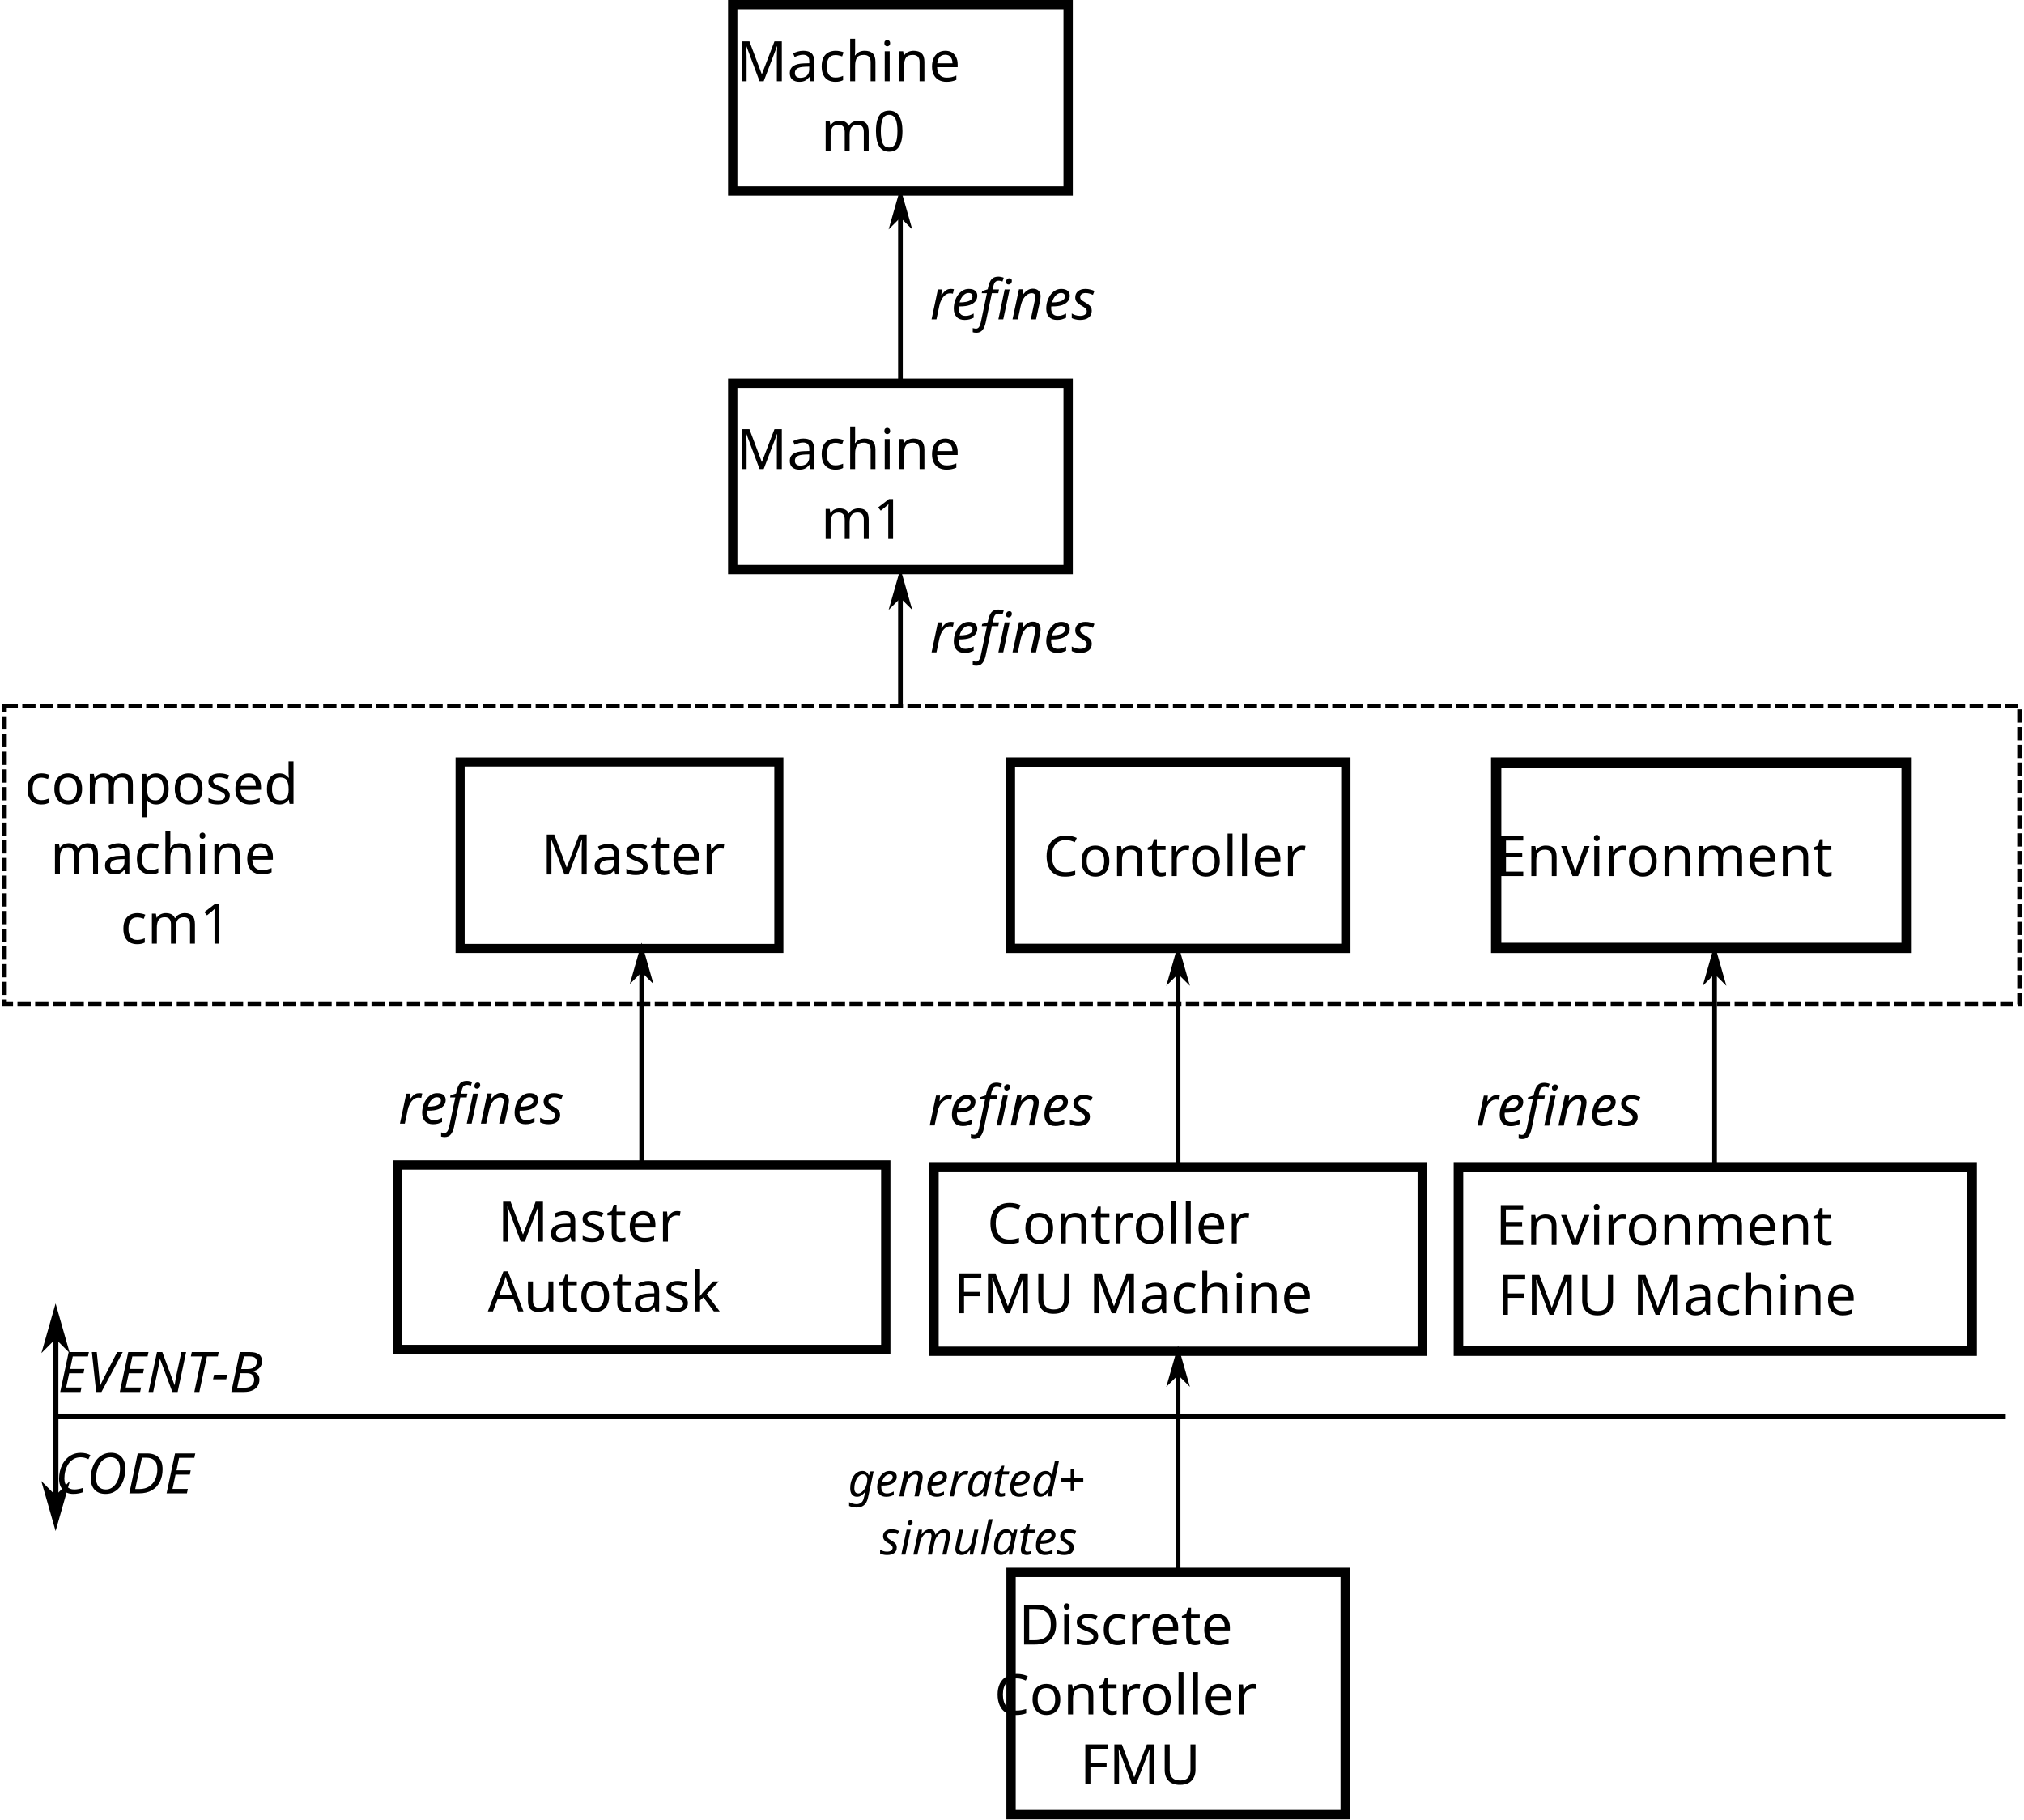
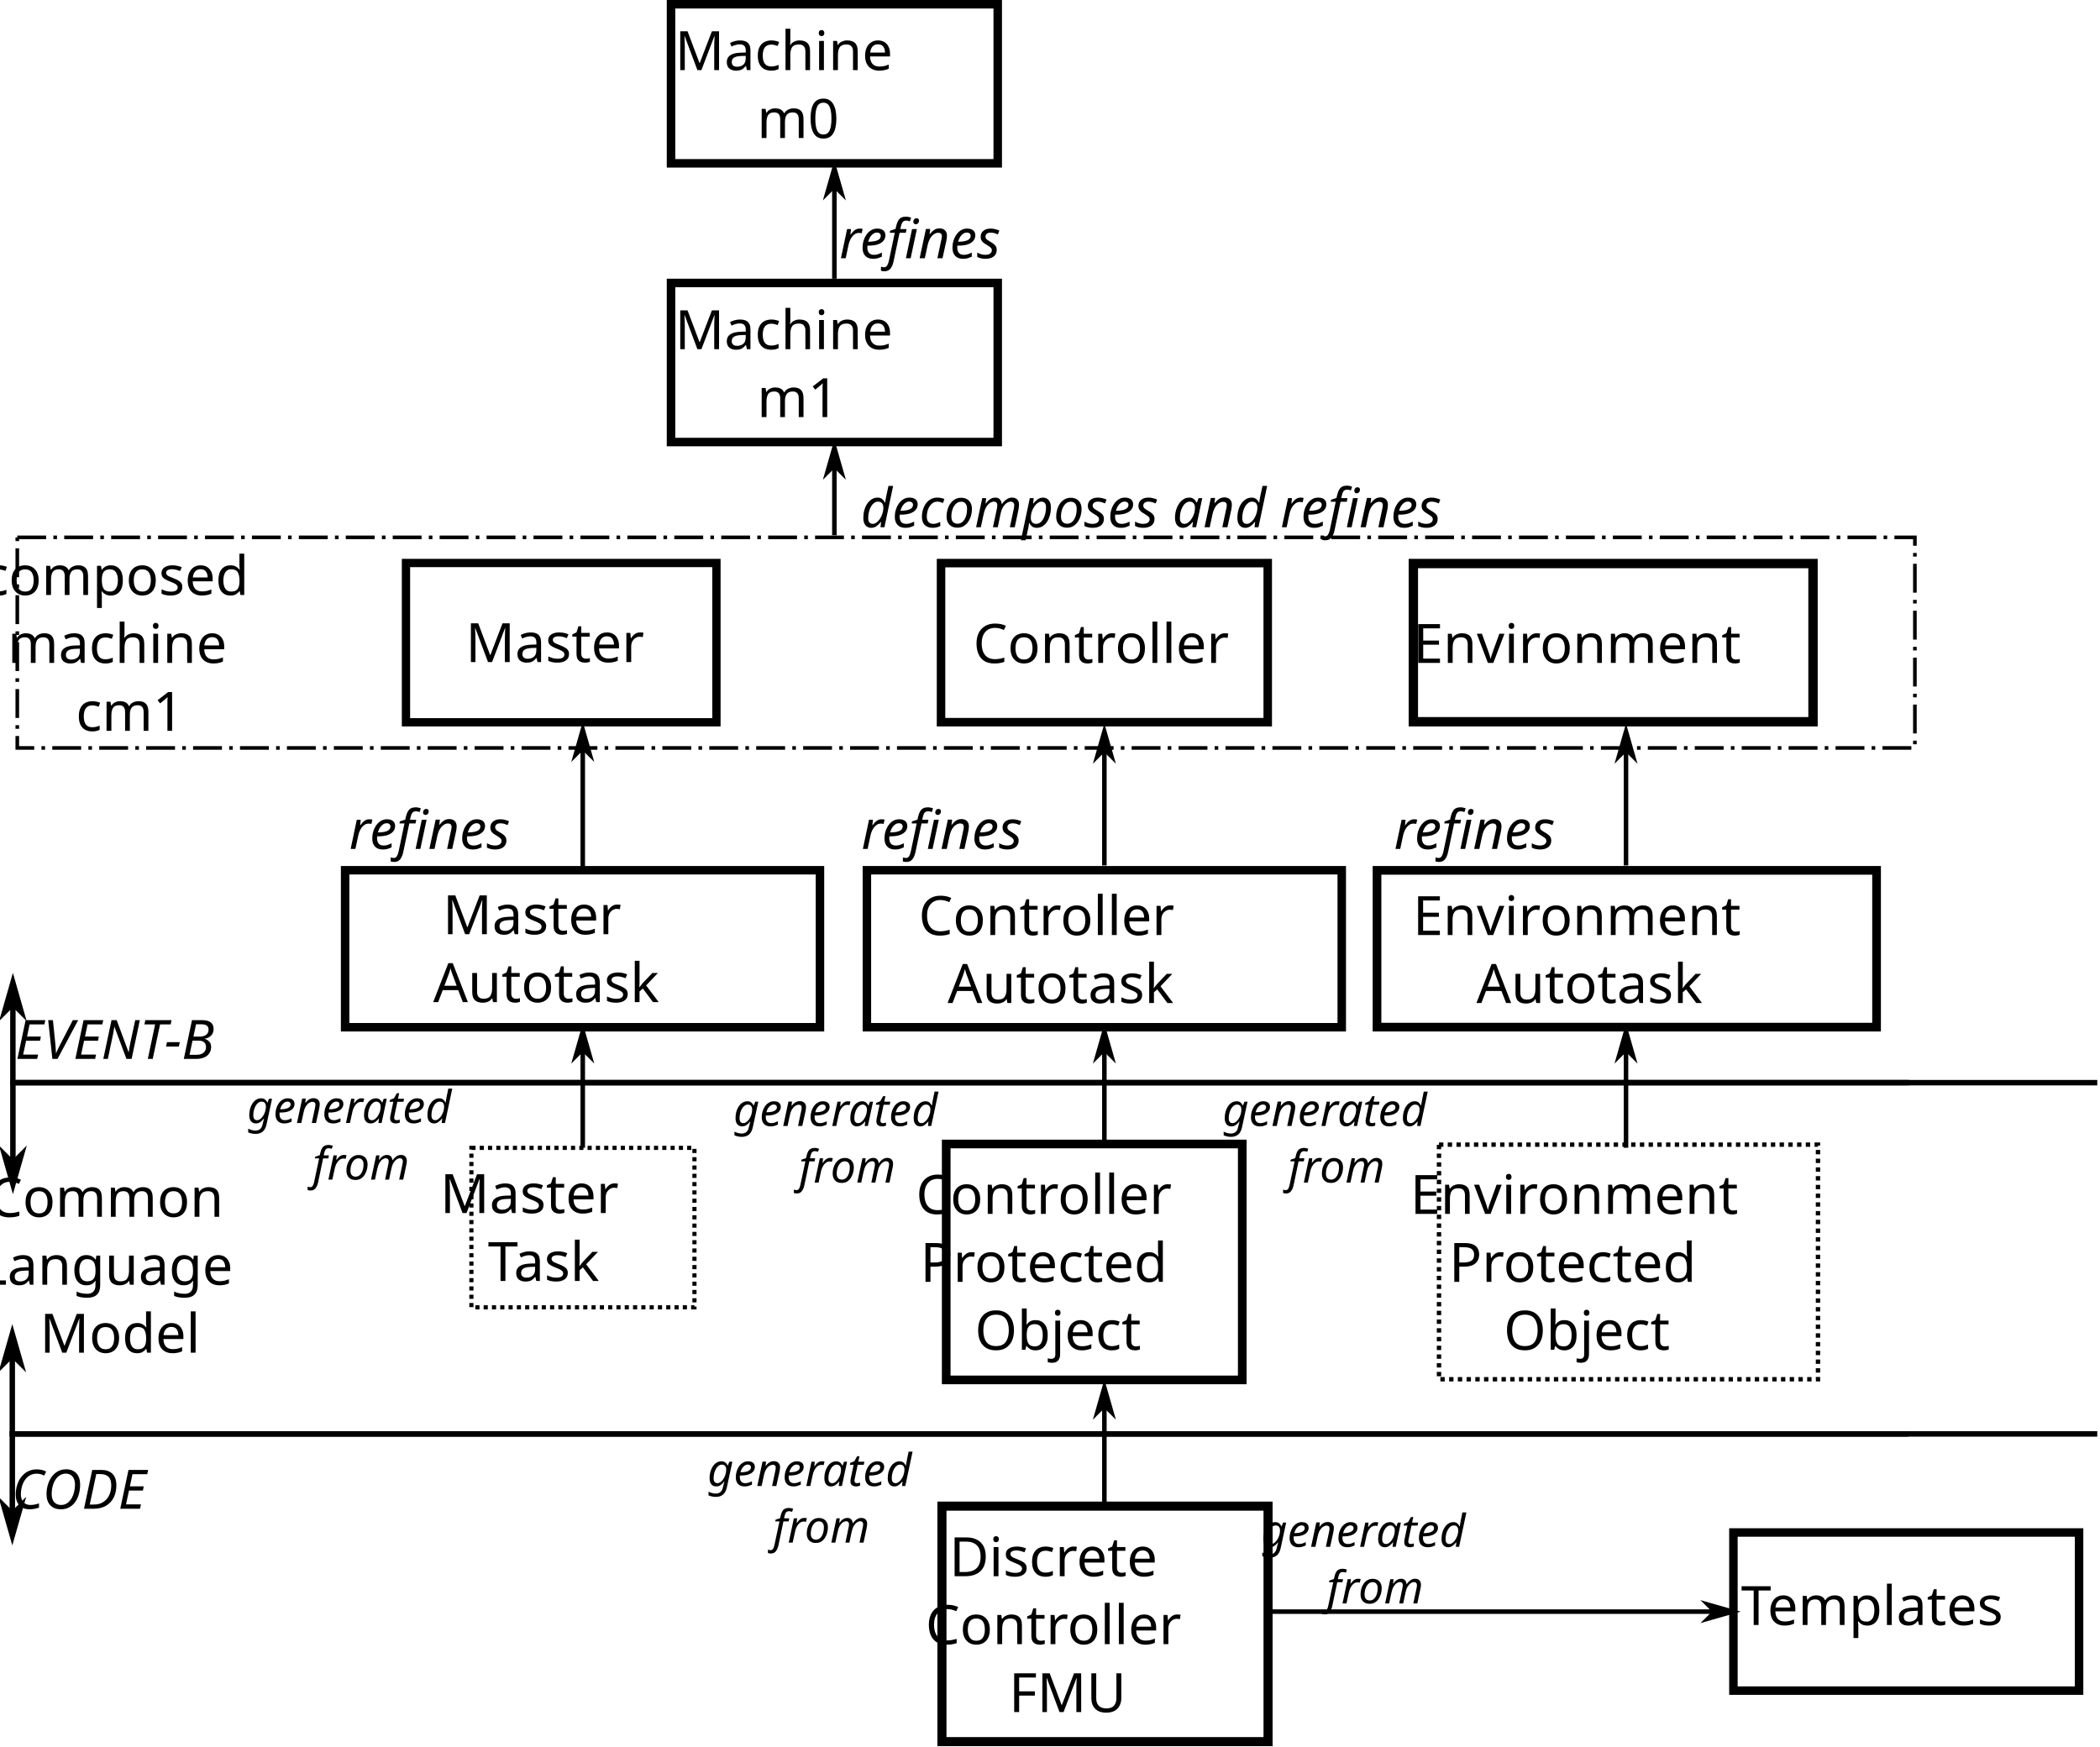
- <svg xmlns="http://www.w3.org/2000/svg" width="434.469" height="390.531" id="svg2" version="1.1">
+ <svg xmlns="http://www.w3.org/2000/svg" width="463.604" height="385.535" id="svg2" version="1.1">
  <defs id="defs4">
+     <marker orient="auto" refY="0.0" refX="0.0" id="Arrow1Mstart" style="overflow:visible">
+       <path id="path3972" d="M 0.0,0.0 L 5.0,-5.0 L -12.5,0.0 L 5.0,5.0 L 0.0,0.0 z " style="fill-rule:evenodd;stroke:#000000;stroke-width:1.0pt" transform="scale(0.4) translate(10,0)" />
+     </marker>
    <marker orient="auto" refY="0" refX="0" id="Arrow1Mend" style="overflow:visible">
      <path id="path3912" d="M 0,0 5,-5 -12.5,0 5,5 0,0 z" style="fill-rule:evenodd;stroke:#000000;stroke-width:1pt" transform="matrix(-0.4,0,0,-0.4,-4,0)" />
    </marker>
    <marker orient="auto" refY="0" refX="0" id="Arrow1Mend-1" style="overflow:visible">
      <path id="path3912-7" d="M 0,0 5,-5 -12.5,0 5,5 0,0 z" style="fill-rule:evenodd;stroke:#000000;stroke-width:1pt" transform="matrix(-0.4,0,0,-0.4,-4,0)" />
    </marker>
    <marker orient="auto" refY="0" refX="0" id="marker4947" style="overflow:visible">
      <path id="path4949" d="M 0,0 5,-5 -12.5,0 5,5 0,0 z" style="fill-rule:evenodd;stroke:#000000;stroke-width:1pt" transform="matrix(-0.4,0,0,-0.4,-4,0)" />
    </marker>
    <marker orient="auto" refY="0" refX="0" id="Arrow1Mend-8" style="overflow:visible">
      <path id="path3912-3" d="M 0,0 5,-5 -12.5,0 5,5 0,0 z" style="fill-rule:evenodd;stroke:#000000;stroke-width:1pt" transform="matrix(-0.4,0,0,-0.4,-4,0)" />
    </marker>
    <marker orient="auto" refY="0" refX="0" id="Arrow1Mend-9" style="overflow:visible">
      <path id="path3912-8" d="M 0,0 5,-5 -12.5,0 5,5 0,0 z" style="fill-rule:evenodd;stroke:#000000;stroke-width:1pt" transform="matrix(-0.4,0,0,-0.4,-4,0)" />
    </marker>
    <marker orient="auto" refY="0" refX="0" id="Arrow1Mend-9-9" style="overflow:visible">
      <path id="path3912-8-6" d="M 0,0 5,-5 -12.5,0 5,5 0,0 z" style="fill-rule:evenodd;stroke:#000000;stroke-width:1pt" transform="matrix(-0.4,0,0,-0.4,-4,0)" />
    </marker>
+     <marker orient="auto" refY="0" refX="0" id="Arrow1Mend-9-6" style="overflow:visible">
+       <path id="path3912-8-8" d="M 0,0 5,-5 -12.5,0 5,5 0,0 z" style="fill-rule:evenodd;stroke:#000000;stroke-width:1pt" transform="matrix(-0.4,0,0,-0.4,-4,0)" />
+     </marker>
+     <marker orient="auto" refY="0" refX="0" id="marker4170" style="overflow:visible">
+       <path id="path4172" d="M 0,0 5,-5 -12.5,0 5,5 0,0 z" style="fill-rule:evenodd;stroke:#000000;stroke-width:1pt" transform="matrix(-0.4,0,0,-0.4,-4,0)" />
+     </marker>
+     <marker orient="auto" refY="0" refX="0" id="Arrow1Mend-96" style="overflow:visible">
+       <path id="path3912-39" d="M 0,0 5,-5 -12.5,0 5,5 0,0 z" style="fill-rule:evenodd;stroke:#000000;stroke-width:1pt" transform="matrix(-0.4,0,0,-0.4,-4,0)" />
+     </marker>
+     <marker orient="auto" refY="0" refX="0" id="Arrow1Mend-14" style="overflow:visible">
+       <path id="path3912-82" d="M 0,0 5,-5 -12.5,0 5,5 0,0 z" style="fill-rule:evenodd;stroke:#000000;stroke-width:1pt" transform="matrix(-0.4,0,0,-0.4,-4,0)" />
+     </marker>
+     <marker orient="auto" refY="0" refX="0" id="Arrow1Mend-6" style="overflow:visible">
+       <path id="path3912-1" d="M 0,0 5,-5 -12.5,0 5,5 0,0 z" style="fill-rule:evenodd;stroke:#000000;stroke-width:1pt" transform="matrix(-0.4,0,0,-0.4,-4,0)" />
+     </marker>
  </defs>
-   <g id="layer1" transform="translate(-172,-11.625)">
-     <text xml:space="preserve" style="font-size:12px;font-style:normal;font-weight:normal;text-align:center;line-height:125%;letter-spacing:0px;word-spacing:0px;text-anchor:middle;fill:#000000;fill-opacity:1;stroke:none;font-family:Sans" x="365.06" y="112.306" id="text2985">
-       <tspan id="tspan2987" x="365.06" y="112.306">Machine</tspan>
-       <tspan x="365.06" y="127.306" id="tspan2989">m1</tspan>
+   <g id="layer1" transform="translate(-181.0846,-20.62166)">
+     <text xml:space="preserve" style="font-size:12px;font-style:normal;font-weight:normal;text-align:center;line-height:125%;letter-spacing:0px;word-spacing:0px;text-anchor:middle;fill:#000000;fill-opacity:1;stroke:none;font-family:Sans" x="365.06" y="97.715" id="text2985">
+       <tspan id="tspan2987" x="365.06" y="97.715">Machine</tspan>
+       <tspan x="365.06" y="112.715" id="tspan2989">m1</tspan>
    </text>
-     <text xml:space="preserve" style="font-size:12px;font-style:normal;font-weight:normal;text-align:center;line-height:125%;letter-spacing:0px;word-spacing:0px;text-anchor:middle;fill:#000000;fill-opacity:1;stroke:none;font-family:Sans" x="217.556" y="184.177" id="text2991">
-       <tspan id="tspan2993" x="217.556" y="184.177">composed</tspan>
-       <tspan x="219.466" y="199.177" id="tspan2995">machine </tspan>
-       <tspan x="217.556" y="214.177" id="tspan2997">cm1</tspan>
+     <text xml:space="preserve" style="font-size:12px;font-style:normal;font-weight:normal;text-align:center;line-height:125%;letter-spacing:0px;word-spacing:0px;text-anchor:middle;fill:#000000;fill-opacity:1;stroke:none;font-family:Sans" x="217.556" y="151.984" id="text2991">
+       <tspan id="tspan2993" x="217.556" y="151.984">composed</tspan>
+       <tspan x="219.466" y="166.984" id="tspan2995">machine </tspan>
+       <tspan x="217.556" y="181.984" id="tspan2997">cm1</tspan>
    </text>
-     <text xml:space="preserve" style="font-size:12px;font-style:normal;font-weight:normal;line-height:125%;letter-spacing:0px;word-spacing:0px;fill:#000000;fill-opacity:1;stroke:none;font-family:Sans" x="288.213" y="199.328" id="text2999">
-       <tspan id="tspan3001" x="288.213" y="199.328">Master</tspan>
+     <text xml:space="preserve" style="font-size:12px;font-style:normal;font-weight:normal;line-height:125%;letter-spacing:0px;word-spacing:0px;fill:#000000;fill-opacity:1;stroke:none;font-family:Sans" x="283.888" y="166.799" id="text2999">
+       <tspan id="tspan3001" x="283.888" y="166.799">Master</tspan>
    </text>
-     <text xml:space="preserve" style="font-size:12px;font-style:normal;font-weight:normal;line-height:125%;letter-spacing:0px;word-spacing:0px;fill:#000000;fill-opacity:1;stroke:none;font-family:Sans" x="395.929" y="199.674" id="text3003">
-       <tspan id="tspan3005" x="395.929" y="199.674">Controller</tspan>
+     <text xml:space="preserve" style="font-size:12px;font-style:normal;font-weight:normal;line-height:125%;letter-spacing:0px;word-spacing:0px;fill:#000000;fill-opacity:1;stroke:none;font-family:Sans" x="395.929" y="166.984" id="text3003">
+       <tspan id="tspan3005" x="395.929" y="166.984">Controller</tspan>
    </text>
-     <text xml:space="preserve" style="font-size:12px;font-style:normal;font-weight:normal;text-align:center;line-height:125%;letter-spacing:0px;word-spacing:0px;text-anchor:middle;fill:#000000;fill-opacity:1;stroke:none;font-family:Sans" x="424.567" y="364.63" id="text3013">
-       <tspan id="tspan3015" x="424.567" y="364.63">Discrete</tspan>
-       <tspan x="424.567" y="379.63" id="tspan5019">Controller</tspan>
-       <tspan x="424.567" y="394.63" id="tspan3017">FMU</tspan>
+     <text xml:space="preserve" style="font-size:12px;font-style:normal;font-weight:normal;text-align:center;line-height:125%;letter-spacing:0px;word-spacing:0px;text-anchor:middle;fill:#000000;fill-opacity:1;stroke:none;font-family:Sans" x="424.567" y="368.63" id="text3013">
+       <tspan id="tspan3015" x="424.567" y="368.63">Discrete</tspan>
+       <tspan x="424.567" y="383.63" id="tspan5019">Controller</tspan>
+       <tspan x="424.567" y="398.63" id="tspan3017">FMU</tspan>
    </text>
-     <text xml:space="preserve" style="font-size:12px;font-style:normal;font-weight:normal;text-align:center;line-height:125%;letter-spacing:0px;word-spacing:0px;text-anchor:middle;fill:#000000;fill-opacity:1;stroke:none;font-family:Sans" x="423.03" y="278.516" id="text3021">
-       <tspan id="tspan3023" x="423.03" y="278.516">Controller</tspan>
-       <tspan x="423.03" y="293.516" id="tspan3025">FMU Machine</tspan>
+     <text xml:space="preserve" style="font-size:12px;font-style:normal;font-weight:normal;text-align:center;line-height:125%;letter-spacing:0px;word-spacing:0px;text-anchor:middle;fill:#000000;fill-opacity:1;stroke:none;font-family:Sans" x="423.03" y="227.069" id="text3021">
+       <tspan id="tspan3023" x="423.03" y="227.069">Controller</tspan>
+       <tspan x="423.03" y="242.069" id="tspan3025">Autotask</tspan>
    </text>
-     <text xml:space="preserve" style="font-size:12px;font-style:normal;font-weight:normal;text-align:center;line-height:125%;letter-spacing:0px;word-spacing:0px;text-anchor:middle;fill:#000000;fill-opacity:1;stroke:none;font-family:Sans" x="365.06" y="29.071" id="text2985-1">
-       <tspan id="tspan2987-0" x="365.06" y="29.071">Machine</tspan>
-       <tspan x="365.06" y="44.071" id="tspan2989-6">m0</tspan>
+     <text xml:space="preserve" style="font-size:12px;font-style:normal;font-weight:normal;text-align:center;line-height:125%;letter-spacing:0px;word-spacing:0px;text-anchor:middle;fill:#000000;fill-opacity:1;stroke:none;font-family:Sans" x="365.06" y="36.095" id="text2985-1">
+       <tspan id="tspan2987-0" x="365.06" y="36.095">Machine</tspan>
+       <tspan x="365.06" y="51.095" id="tspan2989-6">m0</tspan>
    </text>
-     <rect style="fill:none;stroke:#000000;stroke-width:2;stroke-miterlimit:4;stroke-opacity:1;stroke-dasharray:none;stroke-dashoffset:0" id="rect3074" width="72" height="40" x="329.286" y="12.622" />
-     <rect style="fill:none;stroke:#000000;stroke-width:2;stroke-miterlimit:4;stroke-opacity:1;stroke-dasharray:none;stroke-dashoffset:0" id="rect3074-9" width="72" height="40" x="329.286" y="93.885" />
-     <rect style="fill:none;stroke:#000000;stroke-width:1.95;stroke-miterlimit:4;stroke-opacity:1;stroke-dasharray:none;stroke-dashoffset:0" id="rect3074-2" width="68.417" height="40.031" x="270.77" y="175.185" />
-     <rect style="fill:none;stroke:#000000;stroke-width:2;stroke-miterlimit:4;stroke-opacity:1;stroke-dasharray:none;stroke-dashoffset:0" id="rect3074-5" width="72" height="40" x="388.892" y="175.201" />
-     <rect style="fill:none;stroke:#000000;stroke-width:0.95;stroke-miterlimit:4;stroke-opacity:1;stroke-dasharray:2.85,0.95;stroke-dashoffset:0" id="rect3074-8" width="432.507" height="64.006" x="172.979" y="163.198" />
-     <rect style="fill:none;stroke:#000000;stroke-width:2;stroke-miterlimit:4;stroke-opacity:1;stroke-dasharray:none;stroke-dashoffset:0" id="rect3074-58" width="104.799" height="39.599" x="372.493" y="262.085" />
-     <rect style="fill:none;stroke:#000000;stroke-width:2.001;stroke-miterlimit:4;stroke-opacity:1;stroke-dasharray:none;stroke-dashoffset:0" id="rect3074-90" width="71.724" height="51.999" x="389.03" y="349.157" />
-     <path style="fill:none;stroke:#000000;stroke-width:1px;stroke-linecap:butt;stroke-linejoin:miter;stroke-opacity:1;marker-end:url(#Arrow1Mend)" d="m 365.286,93.772 0,-39.816" id="path3897" />
-     <path style="fill:none;stroke:#000000;stroke-width:1px;stroke-linecap:butt;stroke-linejoin:miter;stroke-opacity:1;marker-end:url(#Arrow1Mend)" d="m 365.286,162.809 0,-27.169" id="path4345" />
-     <path style="fill:none;stroke:#000000;stroke-width:1px;stroke-linecap:butt;stroke-linejoin:miter;stroke-opacity:1;marker-end:url(#Arrow1Mend)" d="m 424.892,261.706 0,-45.374" id="path4529" />
-     <path style="fill:none;stroke:#000000;stroke-width:1px;stroke-linecap:butt;stroke-linejoin:miter;stroke-opacity:1;marker-end:url(#Arrow1Mend)" d="m 424.892,348.729 0,-46.314" id="path4713" />
-     <text xml:space="preserve" style="font-size:12px;font-style:italic;font-weight:normal;text-align:center;line-height:125%;letter-spacing:0px;word-spacing:0px;text-anchor:middle;fill:#000000;fill-opacity:1;stroke:none;font-family:Sans;-inkscape-font-specification:Sans Italic" x="397.203" y="80.18" id="text4897">
-       <tspan id="tspan4899" x="397.203" y="80.18">refines</tspan>
+     <rect style="fill:none;stroke:#000000;stroke-width:1.876;stroke-miterlimit:4;stroke-opacity:1;stroke-dasharray:none;stroke-dashoffset:0" id="rect3074" width="72.124" height="35.124" x="329.223" y="21.56" />
+     <rect style="fill:none;stroke:#000000;stroke-width:1.876;stroke-miterlimit:4;stroke-opacity:1;stroke-dasharray:none;stroke-dashoffset:0" id="rect3074-9" width="72.124" height="35.124" x="329.223" y="83.095" />
+     <rect style="fill:none;stroke:#000000;stroke-width:1.83;stroke-miterlimit:4;stroke-opacity:1;stroke-dasharray:none;stroke-dashoffset:0" id="rect3074-2" width="68.538" height="35.17" x="270.71" y="144.925" />
+     <rect style="fill:none;stroke:#000000;stroke-width:1.876;stroke-miterlimit:4;stroke-opacity:1;stroke-dasharray:none;stroke-dashoffset:0" id="rect3074-5" width="72.124" height="35.124" x="388.83" y="144.948" />
+     <rect style="fill:none;stroke:#000000;stroke-width:0.797;stroke-miterlimit:4;stroke-opacity:1;stroke-dasharray:6.375, 1.594, 0.797, 1.594;stroke-dashoffset:0" id="rect3074-8" width="418.922" height="46.497" x="184.902" y="139.262" />
+     <rect style="fill:none;stroke:#000000;stroke-width:1.871;stroke-miterlimit:4;stroke-opacity:1;stroke-dasharray:none;stroke-dashoffset:0" id="rect3074-58" width="104.831" height="34.662" x="372.463" y="212.764" />
+     <rect style="fill:none;stroke:#000000;stroke-width:2.005;stroke-miterlimit:4;stroke-opacity:1;stroke-dasharray:none;stroke-dashoffset:0" id="rect3074-90" width="71.995" height="51.995" x="389.032" y="353.159" />
+     <path style="fill:none;stroke:#000000;stroke-width:1px;stroke-linecap:butt;stroke-linejoin:miter;stroke-opacity:1;marker-end:url(#Arrow1Mend)" d="m 365.286,82.157 0,-24.201" id="path3897" />
+     <path style="fill:none;stroke:#000000;stroke-width:1px;stroke-linecap:butt;stroke-linejoin:miter;stroke-opacity:1;marker-end:url(#Arrow1Mend)" d="m 365.286,138.809 0,-19.169" id="path4345" />
+     <path style="fill:none;stroke:#000000;stroke-width:1px;stroke-linecap:butt;stroke-linejoin:miter;stroke-opacity:1;marker-end:url(#Arrow1Mend)" d="m 424.892,211.706 0,-29.374" id="path4529" />
+     <path style="fill:none;stroke:#000000;stroke-width:1px;stroke-linecap:butt;stroke-linejoin:miter;stroke-opacity:1;marker-end:url(#Arrow1Mend)" d="m 424.892,352.657 0,-25.5" id="path4713" />
+     <text xml:space="preserve" style="font-size:12px;font-style:italic;font-weight:normal;text-align:center;line-height:125%;letter-spacing:0px;word-spacing:0px;text-anchor:middle;fill:#000000;fill-opacity:1;stroke:none;font-family:Sans;-inkscape-font-specification:Sans Italic" x="391.97" y="77.638" id="text4897">
+       <tspan id="tspan4899" x="391.97" y="77.638">refines</tspan>
    </text>
-     <text xml:space="preserve" style="font-size:12px;font-style:italic;font-weight:normal;text-align:center;line-height:125%;letter-spacing:0px;word-spacing:0px;text-anchor:middle;fill:#000000;fill-opacity:1;stroke:none;font-family:Sans;-inkscape-font-specification:Sans Italic" x="397.203" y="151.662" id="text4901">
-       <tspan id="tspan4903" x="397.203" y="151.662">refines</tspan>
+     <text xml:space="preserve" style="font-size:12px;font-style:italic;font-weight:normal;text-align:center;line-height:125%;letter-spacing:0px;word-spacing:0px;text-anchor:middle;fill:#000000;fill-opacity:1;stroke:none;font-family:Sans;-inkscape-font-specification:Sans Italic" x="442.995" y="137.037" id="text4901">
+       <tspan id="tspan4903" x="442.995" y="137.037">decomposes and refines</tspan>
    </text>
-     <text xml:space="preserve" style="font-size:12px;font-style:italic;font-weight:normal;text-align:center;line-height:125%;letter-spacing:0px;word-spacing:0px;text-anchor:middle;fill:#000000;fill-opacity:1;stroke:none;font-family:Sans;-inkscape-font-specification:Sans Italic" x="396.81" y="253.214" id="text4897-8">
-       <tspan id="tspan4899-0" x="396.81" y="253.214">refines</tspan>
+     <text xml:space="preserve" style="font-size:12px;font-style:italic;font-weight:normal;text-align:center;line-height:125%;letter-spacing:0px;word-spacing:0px;text-anchor:middle;fill:#000000;fill-opacity:1;stroke:none;font-family:Sans;-inkscape-font-specification:Sans Italic" x="396.81" y="208.055" id="text4897-8">
+       <tspan id="tspan4899-0" x="396.81" y="208.055">refines</tspan>
    </text>
-     <text xml:space="preserve" style="font-size:10px;font-style:italic;font-weight:normal;text-align:center;line-height:125%;letter-spacing:0px;word-spacing:0px;text-anchor:middle;fill:#000000;fill-opacity:1;stroke:none;font-family:Sans;-inkscape-font-specification:Sans Italic" x="388.535" y="332.826" id="text4897-80">
-       <tspan id="tspan4899-7" x="388.535" y="332.826">generated+</tspan>
-       <tspan x="388.535" y="345.326" id="tspan5021">simulates</tspan>
+     <text xml:space="preserve" style="font-size:10px;font-style:italic;font-weight:normal;text-align:center;line-height:125%;letter-spacing:0px;word-spacing:0px;text-anchor:middle;fill:#000000;fill-opacity:1;stroke:none;font-family:Sans;-inkscape-font-specification:Sans Italic" x="368.91" y="348.713" id="text4897-80">
+       <tspan id="tspan4899-7" x="368.91" y="348.713">generated</tspan>
+       <tspan x="368.91" y="361.213" id="tspan5021">from</tspan>
    </text>
-     <rect style="fill:none;stroke:#000000;stroke-width:2.207;stroke-miterlimit:4;stroke-opacity:1;stroke-dasharray:none;stroke-dashoffset:0" id="rect3074-5-1" width="88.093" height="39.793" x="493.17" y="175.304" />
-     <text xml:space="preserve" style="font-size:12px;font-style:normal;font-weight:normal;text-align:center;line-height:125%;letter-spacing:0px;word-spacing:0px;text-anchor:middle;fill:#000000;fill-opacity:1;stroke:none;font-family:Sans" x="537.032" y="199.674" id="text5015">
-       <tspan id="tspan5017" x="537.032" y="199.674">Environment</tspan>
+     <rect style="fill:none;stroke:#000000;stroke-width:2.069;stroke-miterlimit:4;stroke-opacity:1;stroke-dasharray:none;stroke-dashoffset:0" id="rect3074-5-1" width="88.231" height="34.931" x="493.101" y="145.044" />
+     <text xml:space="preserve" style="font-size:12px;font-style:normal;font-weight:normal;text-align:center;line-height:125%;letter-spacing:0px;word-spacing:0px;text-anchor:middle;fill:#000000;fill-opacity:1;stroke:none;font-family:Sans" x="537.032" y="166.984" id="text5015">
+       <tspan id="tspan5017" x="537.032" y="166.984">Environment</tspan>
    </text>
-     <text xml:space="preserve" style="font-size:12px;font-style:normal;font-weight:normal;text-align:center;line-height:125%;letter-spacing:0px;word-spacing:0px;text-anchor:middle;fill:#000000;fill-opacity:1;stroke:none;font-family:Sans" x="539.778" y="278.858" id="text3021-7">
-       <tspan x="541.688" y="278.858" id="tspan3076">Environment </tspan>
-       <tspan x="539.778" y="293.858" id="tspan3080">FMU Machine</tspan>
+     <text xml:space="preserve" style="font-size:12px;font-style:normal;font-weight:normal;text-align:center;line-height:125%;letter-spacing:0px;word-spacing:0px;text-anchor:middle;fill:#000000;fill-opacity:1;stroke:none;font-family:Sans" x="539.778" y="227.069" id="text3021-7">
+       <tspan x="541.688" y="227.069" id="tspan3076">Environment </tspan>
+       <tspan x="539.778" y="242.069" id="tspan3080">Autotask</tspan>
    </text>
-     <rect style="fill:none;stroke:#000000;stroke-width:2.05;stroke-miterlimit:4;stroke-opacity:1;stroke-dasharray:none;stroke-dashoffset:0" id="rect3074-58-4" width="110.249" height="39.549" x="485.073" y="262.11" />
-     <path style="fill:none;stroke:#000000;stroke-width:1px;stroke-linecap:butt;stroke-linejoin:miter;stroke-opacity:1;marker-end:url(#Arrow1Mend)" d="m 540.048,261.706 0,-45.374" id="path4529-7" />
-     <text xml:space="preserve" style="font-size:12px;font-style:italic;font-weight:normal;text-align:center;line-height:125%;letter-spacing:0px;word-spacing:0px;text-anchor:middle;fill:#000000;fill-opacity:1;stroke:none;font-family:Sans;-inkscape-font-specification:Sans Italic" x="514.39" y="253.246" id="text4897-8-8">
-       <tspan id="tspan4899-0-0" x="514.39" y="253.246">refines</tspan>
+     <rect style="fill:none;stroke:#000000;stroke-width:1.918;stroke-miterlimit:4;stroke-opacity:1;stroke-dasharray:none;stroke-dashoffset:0" id="rect3074-58-4" width="110.283" height="34.618" x="485.078" y="212.786" />
+     <path style="fill:none;stroke:#000000;stroke-width:1px;stroke-linecap:butt;stroke-linejoin:miter;stroke-opacity:1;marker-end:url(#Arrow1Mend)" d="m 540.048,211.706 0,-29.374" id="path4529-7" />
+     <text xml:space="preserve" style="font-size:12px;font-style:italic;font-weight:normal;text-align:center;line-height:125%;letter-spacing:0px;word-spacing:0px;text-anchor:middle;fill:#000000;fill-opacity:1;stroke:none;font-family:Sans;-inkscape-font-specification:Sans Italic" x="514.39" y="208.055" id="text4897-8-8">
+       <tspan id="tspan4899-0-0" x="514.39" y="208.055">refines</tspan>
    </text>
-     <text xml:space="preserve" style="font-size:12px;font-style:normal;font-weight:normal;text-align:center;line-height:125%;letter-spacing:0px;word-spacing:0px;text-anchor:middle;fill:#000000;fill-opacity:1;stroke:none;font-family:Sans" x="309.467" y="278.127" id="text3021-6">
-       <tspan id="tspan3023-4" x="309.467" y="278.127">Master</tspan>
-       <tspan x="309.467" y="293.127" id="tspan3025-1">Autotask</tspan>
+     <text xml:space="preserve" style="font-size:12px;font-style:normal;font-weight:normal;text-align:center;line-height:125%;letter-spacing:0px;word-spacing:0px;text-anchor:middle;fill:#000000;fill-opacity:1;stroke:none;font-family:Sans" x="309.467" y="226.884" id="text3021-6">
+       <tspan id="tspan3023-4" x="309.467" y="226.884">Master</tspan>
+       <tspan x="309.467" y="241.884" id="tspan3025-1">Autotask</tspan>
    </text>
-     <rect style="fill:none;stroke:#000000;stroke-width:2;stroke-miterlimit:4;stroke-opacity:1;stroke-dasharray:none;stroke-dashoffset:0" id="rect3074-58-8" width="104.799" height="39.599" x="257.337" y="261.697" />
-     <path style="fill:none;stroke:#000000;stroke-width:1px;stroke-linecap:butt;stroke-linejoin:miter;stroke-opacity:1;marker-end:url(#Arrow1Mend)" d="m 309.737,261.317 0,-45.374" id="path4529-0" />
-     <text xml:space="preserve" style="font-size:12px;font-style:italic;font-weight:normal;text-align:center;line-height:125%;letter-spacing:0px;word-spacing:0px;text-anchor:middle;fill:#000000;fill-opacity:1;stroke:none;font-family:Sans;-inkscape-font-specification:Sans Italic" x="283.085" y="252.826" id="text4897-8-7">
-       <tspan id="tspan4899-0-9" x="283.085" y="252.826">refines</tspan>
+     <rect style="fill:none;stroke:#000000;stroke-width:1.871;stroke-miterlimit:4;stroke-opacity:1;stroke-dasharray:none;stroke-dashoffset:0" id="rect3074-58-8" width="104.831" height="34.662" x="257.273" y="212.764" />
+     <path style="fill:none;stroke:#000000;stroke-width:1px;stroke-linecap:butt;stroke-linejoin:miter;stroke-opacity:1;marker-end:url(#Arrow1Mend)" d="m 309.737,211.917 0,-29.974" id="path4529-0" />
+     <text xml:space="preserve" style="font-size:12px;font-style:italic;font-weight:normal;text-align:center;line-height:125%;letter-spacing:0px;word-spacing:0px;text-anchor:middle;fill:#000000;fill-opacity:1;stroke:none;font-family:Sans;-inkscape-font-specification:Sans Italic" x="283.731" y="208.055" id="text4897-8-7">
+       <tspan id="tspan4899-0-9" x="283.731" y="208.055">refines</tspan>
    </text>
-     <path style="fill:none;stroke:#000000;stroke-width:1.2;stroke-linecap:butt;stroke-linejoin:miter;stroke-miterlimit:4;stroke-opacity:1;stroke-dasharray:none;marker-start:none;marker-end:url(#Arrow1Mend-9)" d="m 602.513,315.656 -418.582,0 0,-21.874" id="path3052" />
-     <path style="fill:none;stroke:#000000;stroke-width:1.208;stroke-linecap:butt;stroke-linejoin:miter;stroke-miterlimit:4;stroke-opacity:1;stroke-dasharray:none;marker-start:none;marker-end:url(#Arrow1Mend-9)" d="m 602.509,315.666 -418.574,0 0,22.23" id="path3052-1" />
-     <text xml:space="preserve" style="font-size:12px;font-style:italic;font-weight:normal;text-align:center;line-height:125%;letter-spacing:0px;word-spacing:0px;text-anchor:middle;fill:#000000;fill-opacity:1;stroke:none;font-family:Sans;-inkscape-font-specification:Sans Italic" x="214.213" y="310.417" id="text4446">
-       <tspan id="tspan4448" x="214.213" y="310.417">EVENT-B</tspan>
+     <path style="fill:none;stroke:#000000;stroke-width:1.2;stroke-linecap:butt;stroke-linejoin:miter;stroke-miterlimit:4;stroke-opacity:1;stroke-dasharray:none;marker-start:none;marker-end:url(#Arrow1Mend-9)" d="m 602.513,259.656 -418.582,0 0,-21.874" id="path3052" />
+     <path style="fill:none;stroke:#000000;stroke-width:1.208;stroke-linecap:butt;stroke-linejoin:miter;stroke-miterlimit:4;stroke-opacity:1;stroke-dasharray:none;marker-start:none;marker-end:url(#Arrow1Mend-9)" d="m 644.085,259.666 -460.15,0 0,22.23" id="path3052-1" />
+     <text xml:space="preserve" style="font-size:12px;font-style:italic;font-weight:normal;text-align:center;line-height:125%;letter-spacing:0px;word-spacing:0px;text-anchor:middle;fill:#000000;fill-opacity:1;stroke:none;font-family:Sans;-inkscape-font-specification:Sans Italic" x="214.213" y="254.417" id="text4446">
+       <tspan id="tspan4448" x="214.213" y="254.417">EVENT-B</tspan>
    </text>
-     <text xml:space="preserve" style="font-size:12px;font-style:italic;font-weight:normal;text-align:center;line-height:125%;letter-spacing:0px;word-spacing:0px;text-anchor:middle;fill:#000000;fill-opacity:1;stroke:none;font-family:Sans;-inkscape-font-specification:Sans Italic" x="206.436" y="332.181" id="text4450">
-       <tspan id="tspan4452" x="206.436" y="332.181">CODE</tspan>
+     <text xml:space="preserve" style="font-size:12px;font-style:normal;font-weight:normal;text-align:center;line-height:125%;letter-spacing:0px;word-spacing:0px;text-anchor:middle;fill:#000000;fill-opacity:1;stroke:none;font-family:Sans" x="602.174" y="379.406" id="text3058">
+       <tspan id="tspan3060" x="602.174" y="379.406">Templates</tspan>
+     </text>
+     <rect style="fill:none;stroke:#000000;stroke-width:1.871;stroke-miterlimit:4;stroke-opacity:1;stroke-dasharray:none;stroke-dashoffset:0" id="rect3074-58-4-0" width="76.311" height="34.914" x="563.759" y="358.978" />
+     <text xml:space="preserve" style="font-size:12px;font-style:normal;font-weight:normal;text-align:center;line-height:125%;letter-spacing:0px;word-spacing:0px;text-anchor:middle;fill:#000000;fill-opacity:1;stroke:none;font-family:Sans" x="422.448" y="288.635" id="text3021-4">
+       <tspan id="tspan3023-8" x="422.448" y="288.635">Controller</tspan>
+       <tspan x="422.448" y="303.635" id="tspan3025-6">Protected</tspan>
+       <tspan x="422.448" y="318.635" id="tspan4129">Object</tspan>
+     </text>
+     <text xml:space="preserve" style="font-size:12px;font-style:normal;font-weight:normal;text-align:center;line-height:125%;letter-spacing:0px;word-spacing:0px;text-anchor:middle;fill:#000000;fill-opacity:1;stroke:none;font-family:Sans" x="539.196" y="288.635" id="text3021-7-4">
+       <tspan x="541.107" y="288.635" id="tspan3076-8">Environment </tspan>
+       <tspan x="539.196" y="303.635" id="tspan3080-7">Protected</tspan>
+       <tspan x="539.196" y="318.635" id="tspan4131">Object</tspan>
+     </text>
+     <text xml:space="preserve" style="font-size:12px;font-style:normal;font-weight:normal;text-align:center;line-height:125%;letter-spacing:0px;word-spacing:0px;text-anchor:middle;fill:#000000;fill-opacity:1;stroke:none;font-family:Sans" x="308.886" y="288.451" id="text3021-6-7">
+       <tspan id="tspan3023-4-8" x="308.886" y="288.451">Master</tspan>
+       <tspan x="308.886" y="303.451" id="tspan3025-1-6">Task</tspan>
+     </text>
+     <rect style="fill:none;stroke:#000000;stroke-width:0.916;stroke-miterlimit:4;stroke-opacity:1;stroke-dasharray:0.916, 0.916;stroke-dashoffset:0" id="rect3074-58-8-3" width="49.243" height="35.206" x="285.152" y="274.059" />
+     <rect style="fill:none;stroke:#000000;stroke-width:0.964;stroke-miterlimit:4;stroke-opacity:1;stroke-dasharray:0.964, 0.964;stroke-dashoffset:0" id="rect3074-90-9" width="83.666" height="51.798" x="498.765" y="273.346" />
+     <rect style="fill:none;stroke:#000000;stroke-width:1.912;stroke-miterlimit:4;stroke-opacity:1;stroke-dasharray:none;stroke-dashoffset:0" id="rect3074-90-8" width="65.356" height="52.088" x="389.974" y="273.201" />
+     <path style="fill:none;stroke:#000000;stroke-width:1.2;stroke-linecap:butt;stroke-linejoin:miter;stroke-miterlimit:4;stroke-opacity:1;stroke-dasharray:none;marker-start:none;marker-end:url(#Arrow1Mend-9)" d="m 602.38,337.207 -418.582,0 0,-21.874" id="path3052-3" />
+     <path style="fill:none;stroke:#000000;stroke-width:1.208;stroke-linecap:butt;stroke-linejoin:miter;stroke-miterlimit:4;stroke-opacity:1;stroke-dasharray:none;marker-start:none;marker-end:url(#Arrow1Mend-9)" d="m 644.085,337.217 -460.282,0 0,22.23" id="path3052-1-6" />
+     <text xml:space="preserve" style="font-size:12px;font-style:italic;font-weight:normal;text-align:center;line-height:125%;letter-spacing:0px;word-spacing:0px;text-anchor:middle;fill:#000000;fill-opacity:1;stroke:none;font-family:Sans;-inkscape-font-specification:Sans Italic" x="206.304" y="353.731" id="text4450-2">
+       <tspan id="tspan4452-1" x="206.304" y="353.731">CODE</tspan>
+     </text>
+     <text xml:space="preserve" style="font-size:10px;font-style:italic;font-weight:normal;text-align:center;line-height:125%;letter-spacing:0px;word-spacing:0px;text-anchor:middle;fill:#000000;fill-opacity:1;stroke:none;font-family:Sans;-inkscape-font-specification:Sans Italic" x="267.287" y="268.571" id="text4897-80-2">
+       <tspan id="tspan4899-7-2" x="267.287" y="268.571">generated</tspan>
+       <tspan x="267.287" y="281.071" id="tspan5021-2">from</tspan>
+     </text>
+     <text xml:space="preserve" style="font-size:10px;font-style:italic;font-weight:normal;text-align:center;line-height:125%;letter-spacing:0px;word-spacing:0px;text-anchor:middle;fill:#000000;fill-opacity:1;stroke:none;font-family:Sans;-inkscape-font-specification:Sans Italic" x="374.634" y="269.223" id="text4897-80-21">
+       <tspan id="tspan4899-7-3" x="374.634" y="269.223">generated</tspan>
+       <tspan x="374.634" y="281.723" id="tspan5021-4">from</tspan>
+     </text>
+     <text xml:space="preserve" style="font-size:10px;font-style:italic;font-weight:normal;text-align:center;line-height:125%;letter-spacing:0px;word-spacing:0px;text-anchor:middle;fill:#000000;fill-opacity:1;stroke:none;font-family:Sans;-inkscape-font-specification:Sans Italic" x="482.634" y="269.223" id="text4897-80-9">
+       <tspan id="tspan4899-7-39" x="482.634" y="269.223">generated</tspan>
+       <tspan x="482.634" y="281.723" id="tspan5021-7">from</tspan>
+     </text>
+     <text xml:space="preserve" style="font-size:12px;font-style:normal;font-weight:normal;text-align:center;line-height:125%;letter-spacing:0px;word-spacing:0px;text-anchor:middle;fill:#000000;fill-opacity:1;stroke:none;font-family:Sans" x="215.383" y="289.276" id="text4281">
+       <tspan id="tspan4283" x="215.383" y="289.276">Common</tspan>
+       <tspan x="215.383" y="304.276" id="tspan4285">Language</tspan>
+       <tspan x="215.383" y="319.276" id="tspan4287">Model</tspan>
+     </text>
+     <path style="fill:none;stroke:#000000;stroke-width:1px;stroke-linecap:butt;stroke-linejoin:miter;stroke-opacity:1;marker-end:url(#Arrow1Mend)" d="m 424.892,274.033 0,-25.5" id="path4713-3" />
+     <path style="fill:none;stroke:#000000;stroke-width:1px;stroke-linecap:butt;stroke-linejoin:miter;stroke-opacity:1;marker-end:url(#Arrow1Mend)" d="m 309.737,274.033 0,-25.5" id="path4713-3-7" />
+     <path style="fill:none;stroke:#000000;stroke-width:1px;stroke-linecap:butt;stroke-linejoin:miter;stroke-opacity:1;marker-end:url(#Arrow1Mend)" d="m 540.048,274.033 0,-25.5" id="path4713-3-8" />
+     <path style="fill:none;stroke:#000000;stroke-width:1px;stroke-linecap:butt;stroke-linejoin:miter;stroke-opacity:1;marker-end:none;marker-start:url(#Arrow1Mstart)" d="m 382.306,355.829 -102.034,0" id="path4383" transform="translate(181.0846,20.62166)" />
+     <text xml:space="preserve" style="font-size:10px;font-style:italic;font-weight:normal;text-align:center;line-height:125%;letter-spacing:0px;word-spacing:0px;text-anchor:middle;fill:#000000;fill-opacity:1;stroke:none;font-family:Sans;-inkscape-font-specification:Sans Italic" x="491.167" y="362.145" id="text4897-80-2-2">
+       <tspan id="tspan4899-7-2-3" x="491.167" y="362.145">generated</tspan>
+       <tspan x="491.167" y="374.645" id="tspan5021-2-5">from</tspan>
    </text>
  </g>
</svg>
